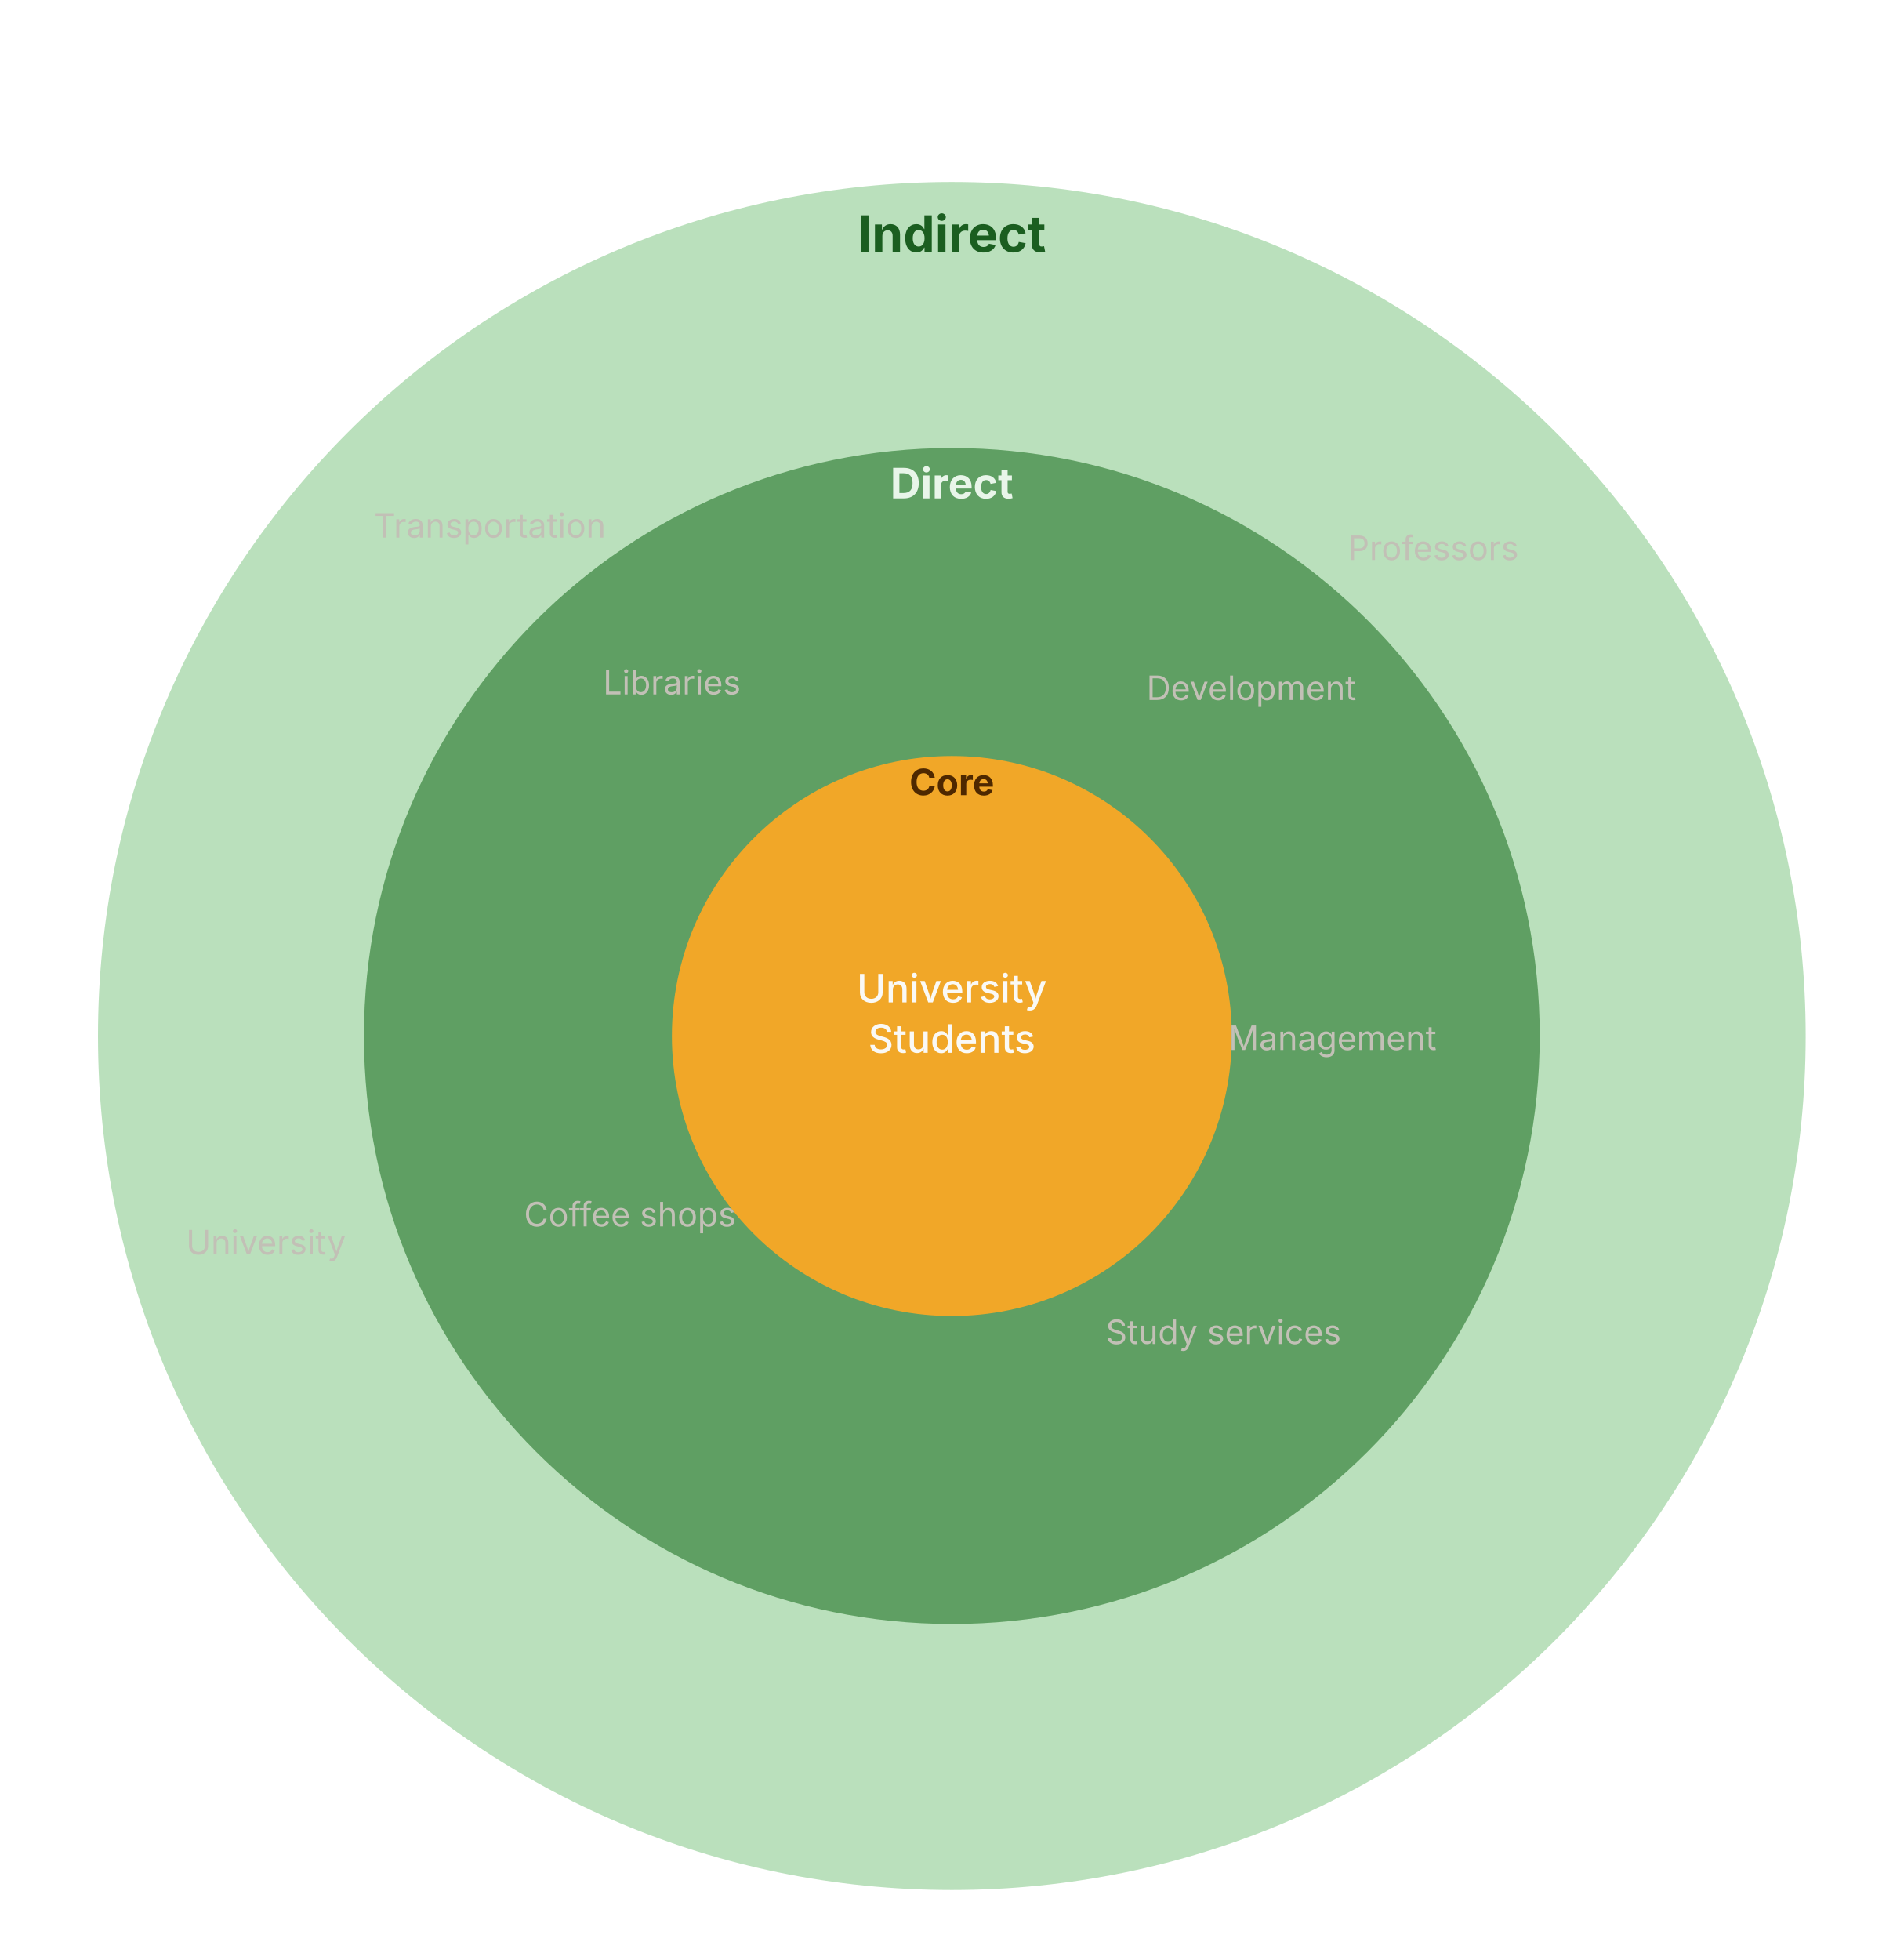
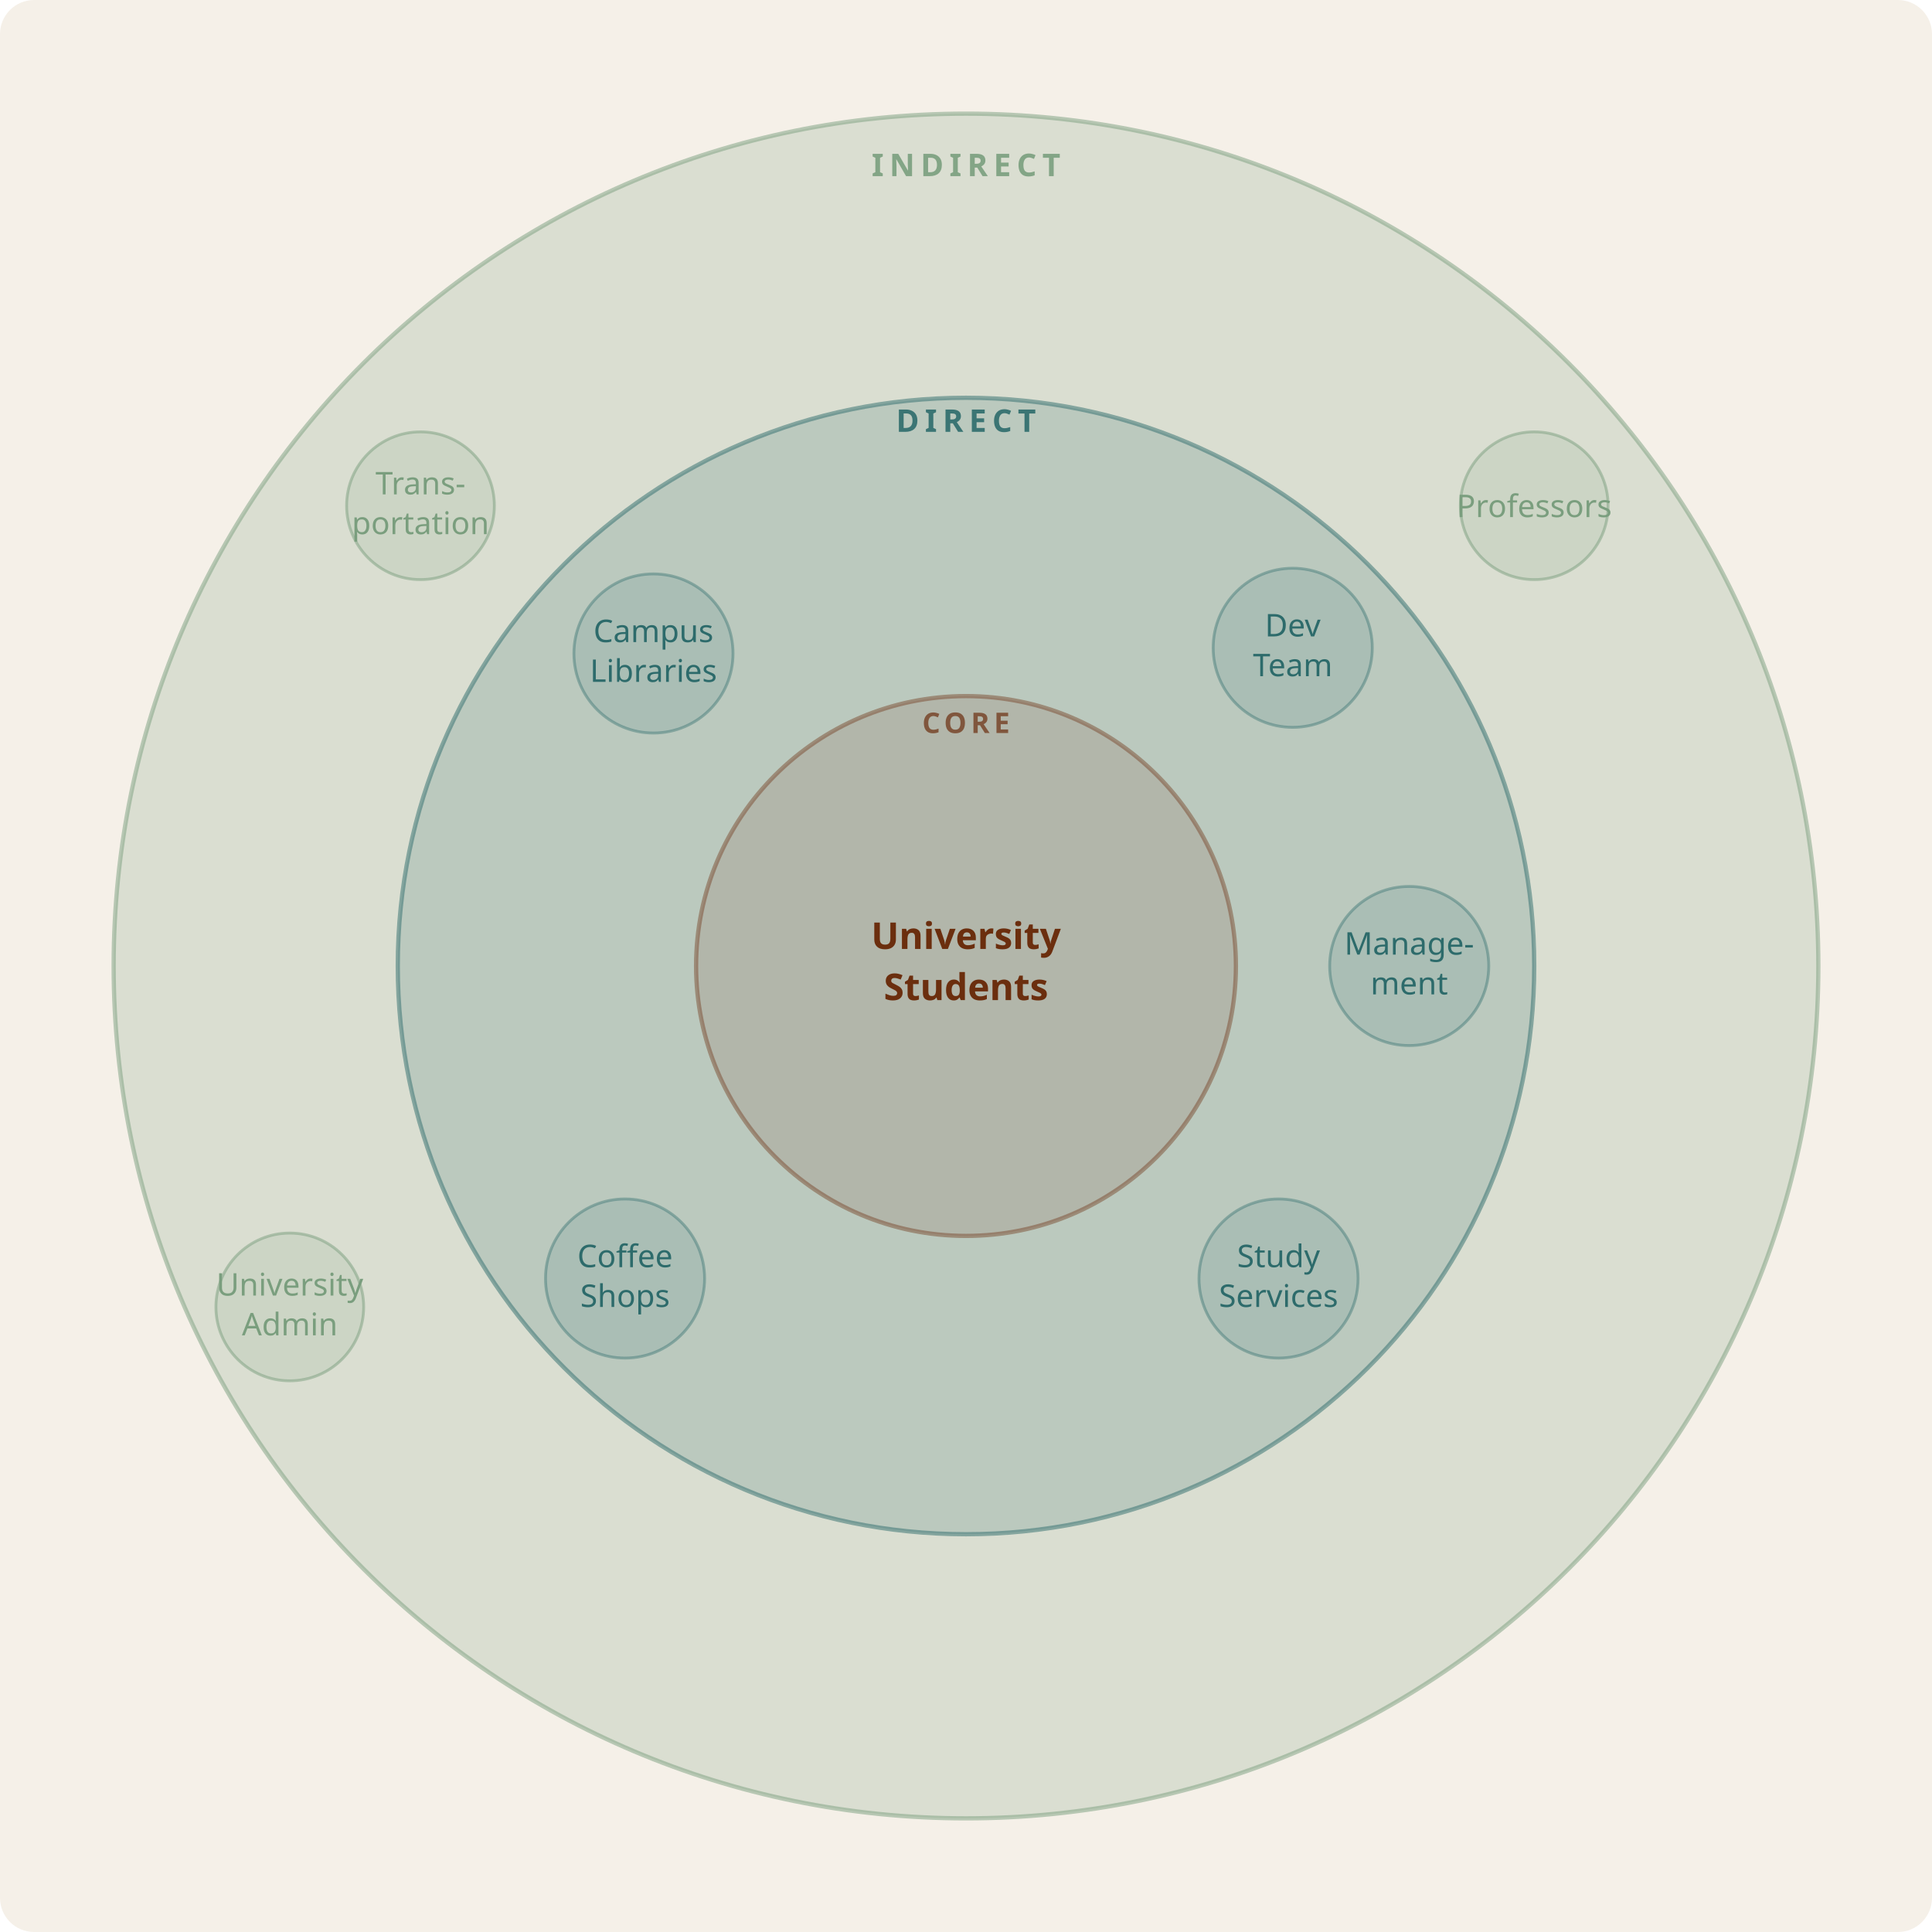
- <svg xmlns="http://www.w3.org/2000/svg" width="100%" viewBox="0 0 680 700" role="img" style="">
-   <circle cx="340" cy="370" r="305" fill="#66BB6A" opacity="0.45" style="fill:rgb(102, 187, 106);stroke:none;color:rgb(251, 251, 254);stroke-width:1px;stroke-linecap:butt;stroke-linejoin:miter;opacity:0.45;font-family:&quot;Anthropic Sans&quot;, -apple-system, BlinkMacSystemFont, &quot;Segoe UI&quot;, sans-serif;font-size:16px;font-weight:400;text-anchor:start;dominant-baseline:auto" />
-   <circle cx="340" cy="370" r="210" fill="#2E7D32" opacity="0.65" style="fill:rgb(46, 125, 50);stroke:none;color:rgb(251, 251, 254);stroke-width:1px;stroke-linecap:butt;stroke-linejoin:miter;opacity:0.65;font-family:&quot;Anthropic Sans&quot;, -apple-system, BlinkMacSystemFont, &quot;Segoe UI&quot;, sans-serif;font-size:16px;font-weight:400;text-anchor:start;dominant-baseline:auto" />
-   <circle cx="340" cy="370" r="100" fill="#F9A825" opacity="0.95" style="fill:rgb(249, 168, 37);stroke:none;color:rgb(251, 251, 254);stroke-width:1px;stroke-linecap:butt;stroke-linejoin:miter;opacity:0.95;font-family:&quot;Anthropic Sans&quot;, -apple-system, BlinkMacSystemFont, &quot;Segoe UI&quot;, sans-serif;font-size:16px;font-weight:400;text-anchor:start;dominant-baseline:auto" />
-   <text font-size="18" font-weight="700" x="340" y="90" text-anchor="middle" fill="#1B5E20" style="fill:rgb(27, 94, 32);stroke:none;color:rgb(251, 251, 254);stroke-width:1px;stroke-linecap:butt;stroke-linejoin:miter;opacity:1;font-family:&quot;Anthropic Sans&quot;, -apple-system, BlinkMacSystemFont, &quot;Segoe UI&quot;, sans-serif;font-size:18px;font-weight:700;text-anchor:middle;dominant-baseline:auto">Indirect</text>
-   <text font-size="15" font-weight="700" x="340" y="178" text-anchor="middle" fill="#E8F5E9" style="fill:rgb(232, 245, 233);stroke:none;color:rgb(251, 251, 254);stroke-width:1px;stroke-linecap:butt;stroke-linejoin:miter;opacity:1;font-family:&quot;Anthropic Sans&quot;, -apple-system, BlinkMacSystemFont, &quot;Segoe UI&quot;, sans-serif;font-size:15px;font-weight:700;text-anchor:middle;dominant-baseline:auto">Direct</text>
-   <text font-size="13" font-weight="700" x="340" y="284" text-anchor="middle" fill="#4E2800" style="fill:rgb(78, 40, 0);stroke:none;color:rgb(251, 251, 254);stroke-width:1px;stroke-linecap:butt;stroke-linejoin:miter;opacity:1;font-family:&quot;Anthropic Sans&quot;, -apple-system, BlinkMacSystemFont, &quot;Segoe UI&quot;, sans-serif;font-size:13px;font-weight:700;text-anchor:middle;dominant-baseline:auto">Core</text>
-   <text x="340" y="358" text-anchor="middle" fill="#4E2800" font-size="13" style="fill:rgb(250, 249, 245);stroke:none;color:rgb(251, 251, 254);stroke-width:1px;stroke-linecap:butt;stroke-linejoin:miter;opacity:1;font-family:&quot;Anthropic Sans&quot;, -apple-system, BlinkMacSystemFont, &quot;Segoe UI&quot;, sans-serif;font-size:14px;font-weight:500;text-anchor:middle;dominant-baseline:auto">University</text>
-   <text x="340" y="376" text-anchor="middle" fill="#4E2800" font-size="13" style="fill:rgb(250, 249, 245);stroke:none;color:rgb(251, 251, 254);stroke-width:1px;stroke-linecap:butt;stroke-linejoin:miter;opacity:1;font-family:&quot;Anthropic Sans&quot;, -apple-system, BlinkMacSystemFont, &quot;Segoe UI&quot;, sans-serif;font-size:14px;font-weight:500;text-anchor:middle;dominant-baseline:auto">Students</text>
-   <text x="240" y="248" text-anchor="middle" fill="#E8F5E9" style="fill:rgb(194, 192, 182);stroke:none;color:rgb(251, 251, 254);stroke-width:1px;stroke-linecap:butt;stroke-linejoin:miter;opacity:1;font-family:&quot;Anthropic Sans&quot;, -apple-system, BlinkMacSystemFont, &quot;Segoe UI&quot;, sans-serif;font-size:12px;font-weight:400;text-anchor:middle;dominant-baseline:auto">Libraries</text>
-   <text x="225" y="438" text-anchor="middle" fill="#E8F5E9" style="fill:rgb(194, 192, 182);stroke:none;color:rgb(251, 251, 254);stroke-width:1px;stroke-linecap:butt;stroke-linejoin:miter;opacity:1;font-family:&quot;Anthropic Sans&quot;, -apple-system, BlinkMacSystemFont, &quot;Segoe UI&quot;, sans-serif;font-size:12px;font-weight:400;text-anchor:middle;dominant-baseline:auto">Coffee shops</text>
-   <text x="447" y="250" text-anchor="middle" fill="#E8F5E9" style="fill:rgb(194, 192, 182);stroke:none;color:rgb(251, 251, 254);stroke-width:1px;stroke-linecap:butt;stroke-linejoin:miter;opacity:1;font-family:&quot;Anthropic Sans&quot;, -apple-system, BlinkMacSystemFont, &quot;Segoe UI&quot;, sans-serif;font-size:12px;font-weight:400;text-anchor:middle;dominant-baseline:auto">Development</text>
-   <text x="476" y="375" text-anchor="middle" fill="#E8F5E9" style="fill:rgb(194, 192, 182);stroke:none;color:rgb(251, 251, 254);stroke-width:1px;stroke-linecap:butt;stroke-linejoin:miter;opacity:1;font-family:&quot;Anthropic Sans&quot;, -apple-system, BlinkMacSystemFont, &quot;Segoe UI&quot;, sans-serif;font-size:12px;font-weight:400;text-anchor:middle;dominant-baseline:auto">Management</text>
-   <text x="437" y="480" text-anchor="middle" fill="#E8F5E9" style="fill:rgb(194, 192, 182);stroke:none;color:rgb(251, 251, 254);stroke-width:1px;stroke-linecap:butt;stroke-linejoin:miter;opacity:1;font-family:&quot;Anthropic Sans&quot;, -apple-system, BlinkMacSystemFont, &quot;Segoe UI&quot;, sans-serif;font-size:12px;font-weight:400;text-anchor:middle;dominant-baseline:auto">Study services</text>
-   <text x="175" y="192" text-anchor="middle" fill="#1B5E20" style="fill:rgb(194, 192, 182);stroke:none;color:rgb(251, 251, 254);stroke-width:1px;stroke-linecap:butt;stroke-linejoin:miter;opacity:1;font-family:&quot;Anthropic Sans&quot;, -apple-system, BlinkMacSystemFont, &quot;Segoe UI&quot;, sans-serif;font-size:12px;font-weight:400;text-anchor:middle;dominant-baseline:auto">Transportation</text>
-   <text x="95" y="448" text-anchor="middle" fill="#1B5E20" style="fill:rgb(194, 192, 182);stroke:none;color:rgb(251, 251, 254);stroke-width:1px;stroke-linecap:butt;stroke-linejoin:miter;opacity:1;font-family:&quot;Anthropic Sans&quot;, -apple-system, BlinkMacSystemFont, &quot;Segoe UI&quot;, sans-serif;font-size:12px;font-weight:400;text-anchor:middle;dominant-baseline:auto">University</text>
-   <text x="512" y="200" text-anchor="middle" fill="#1B5E20" style="fill:rgb(194, 192, 182);stroke:none;color:rgb(251, 251, 254);stroke-width:1px;stroke-linecap:butt;stroke-linejoin:miter;opacity:1;font-family:&quot;Anthropic Sans&quot;, -apple-system, BlinkMacSystemFont, &quot;Segoe UI&quot;, sans-serif;font-size:12px;font-weight:400;text-anchor:middle;dominant-baseline:auto">Professors</text>
+ <svg xmlns="http://www.w3.org/2000/svg" width="100%" viewBox="0 0 680 680" role="img">
+   <rect width="680" height="680" fill="#F5F0E8" rx="12" />
+   <circle cx="340" cy="340" r="300" fill="#7A9E7E" opacity="0.22" />
+   <circle cx="340" cy="340" r="300" fill="none" stroke="#7A9E7E" stroke-width="1.5" opacity="0.5" />
+   <circle cx="340" cy="340" r="200" fill="#2D6B6B" opacity="0.18" />
+   <circle cx="340" cy="340" r="200" fill="none" stroke="#2D6B6B" stroke-width="1.5" opacity="0.5" />
+   <circle cx="340" cy="340" r="95" fill="#6B2E0E" opacity="0.12" />
+   <circle cx="340" cy="340" r="95" fill="none" stroke="#6B2E0E" stroke-width="1.5" opacity="0.4" />
+   <text x="340" y="62" text-anchor="middle" font-family="'Circular Std Bold', 'Segoe UI', sans-serif" font-size="11" font-weight="700" letter-spacing="2" fill="#7A9E7E" text-transform="uppercase" opacity="0.9">INDIRECT</text>
+   <text x="340" y="152" text-anchor="middle" font-family="'Circular Std Bold', 'Segoe UI', sans-serif" font-size="11" font-weight="700" letter-spacing="2" fill="#2D6B6B" opacity="0.9">DIRECT</text>
+   <text x="340" y="258" text-anchor="middle" font-family="'Circular Std Bold', 'Segoe UI', sans-serif" font-size="10" font-weight="700" letter-spacing="1.5" fill="#6B2E0E" opacity="0.7">CORE</text>
+   <text x="340" y="334" text-anchor="middle" font-family="'Fedro Light', 'Segoe UI', sans-serif" font-size="13" font-weight="600" fill="#6B2E0E">University</text>
+   <text x="340" y="352" text-anchor="middle" font-family="'Fedro Light', 'Segoe UI', sans-serif" font-size="13" font-weight="600" fill="#6B2E0E">Students</text>
+   <g>
+     <circle cx="230" cy="230" r="28" fill="#2D6B6B" opacity="0.12" />
+     <circle cx="230" cy="230" r="28" fill="none" stroke="#2D6B6B" stroke-width="1" opacity="0.4" />
+     <text x="230" y="226" text-anchor="middle" font-family="'Fedro Light', 'Segoe UI', sans-serif" font-size="11" fill="#2D6B6B">Campus</text>
+     <text x="230" y="240" text-anchor="middle" font-family="'Fedro Light', 'Segoe UI', sans-serif" font-size="11" fill="#2D6B6B">Libraries</text>
+   </g>
+   <g>
+     <circle cx="220" cy="450" r="28" fill="#2D6B6B" opacity="0.12" />
+     <circle cx="220" cy="450" r="28" fill="none" stroke="#2D6B6B" stroke-width="1" opacity="0.4" />
+     <text x="220" y="446" text-anchor="middle" font-family="'Fedro Light', 'Segoe UI', sans-serif" font-size="11" fill="#2D6B6B">Coffee</text>
+     <text x="220" y="460" text-anchor="middle" font-family="'Fedro Light', 'Segoe UI', sans-serif" font-size="11" fill="#2D6B6B">Shops</text>
+   </g>
+   <g>
+     <circle cx="455" cy="228" r="28" fill="#2D6B6B" opacity="0.12" />
+     <circle cx="455" cy="228" r="28" fill="none" stroke="#2D6B6B" stroke-width="1" opacity="0.4" />
+     <text x="455" y="224" text-anchor="middle" font-family="'Fedro Light', 'Segoe UI', sans-serif" font-size="11" fill="#2D6B6B">Dev</text>
+     <text x="455" y="238" text-anchor="middle" font-family="'Fedro Light', 'Segoe UI', sans-serif" font-size="11" fill="#2D6B6B">Team</text>
+   </g>
+   <g>
+     <circle cx="496" cy="340" r="28" fill="#2D6B6B" opacity="0.12" />
+     <circle cx="496" cy="340" r="28" fill="none" stroke="#2D6B6B" stroke-width="1" opacity="0.4" />
+     <text x="496" y="336" text-anchor="middle" font-family="'Fedro Light', 'Segoe UI', sans-serif" font-size="11" fill="#2D6B6B">Manage-</text>
+     <text x="496" y="350" text-anchor="middle" font-family="'Fedro Light', 'Segoe UI', sans-serif" font-size="11" fill="#2D6B6B">ment</text>
+   </g>
+   <g>
+     <circle cx="450" cy="450" r="28" fill="#2D6B6B" opacity="0.12" />
+     <circle cx="450" cy="450" r="28" fill="none" stroke="#2D6B6B" stroke-width="1" opacity="0.4" />
+     <text x="450" y="446" text-anchor="middle" font-family="'Fedro Light', 'Segoe UI', sans-serif" font-size="11" fill="#2D6B6B">Study</text>
+     <text x="450" y="460" text-anchor="middle" font-family="'Fedro Light', 'Segoe UI', sans-serif" font-size="11" fill="#2D6B6B">Services</text>
+   </g>
+   <g>
+     <circle cx="148" cy="178" r="26" fill="#7A9E7E" opacity="0.15" />
+     <circle cx="148" cy="178" r="26" fill="none" stroke="#7A9E7E" stroke-width="1" opacity="0.5" />
+     <text x="148" y="174" text-anchor="middle" font-family="'Fedro Light', 'Segoe UI', sans-serif" font-size="11" fill="#7A9E7E">Trans-</text>
+     <text x="148" y="188" text-anchor="middle" font-family="'Fedro Light', 'Segoe UI', sans-serif" font-size="11" fill="#7A9E7E">portation</text>
+   </g>
+   <g>
+     <circle cx="102" cy="460" r="26" fill="#7A9E7E" opacity="0.15" />
+     <circle cx="102" cy="460" r="26" fill="none" stroke="#7A9E7E" stroke-width="1" opacity="0.5" />
+     <text x="102" y="456" text-anchor="middle" font-family="'Fedro Light', 'Segoe UI', sans-serif" font-size="11" fill="#7A9E7E">University</text>
+     <text x="102" y="470" text-anchor="middle" font-family="'Fedro Light', 'Segoe UI', sans-serif" font-size="11" fill="#7A9E7E">Admin</text>
+   </g>
+   <g>
+     <circle cx="540" cy="178" r="26" fill="#7A9E7E" opacity="0.15" />
+     <circle cx="540" cy="178" r="26" fill="none" stroke="#7A9E7E" stroke-width="1" opacity="0.5" />
+     <text x="540" y="182" text-anchor="middle" font-family="'Fedro Light', 'Segoe UI', sans-serif" font-size="11" fill="#7A9E7E">Professors</text>
+   </g>
</svg>
